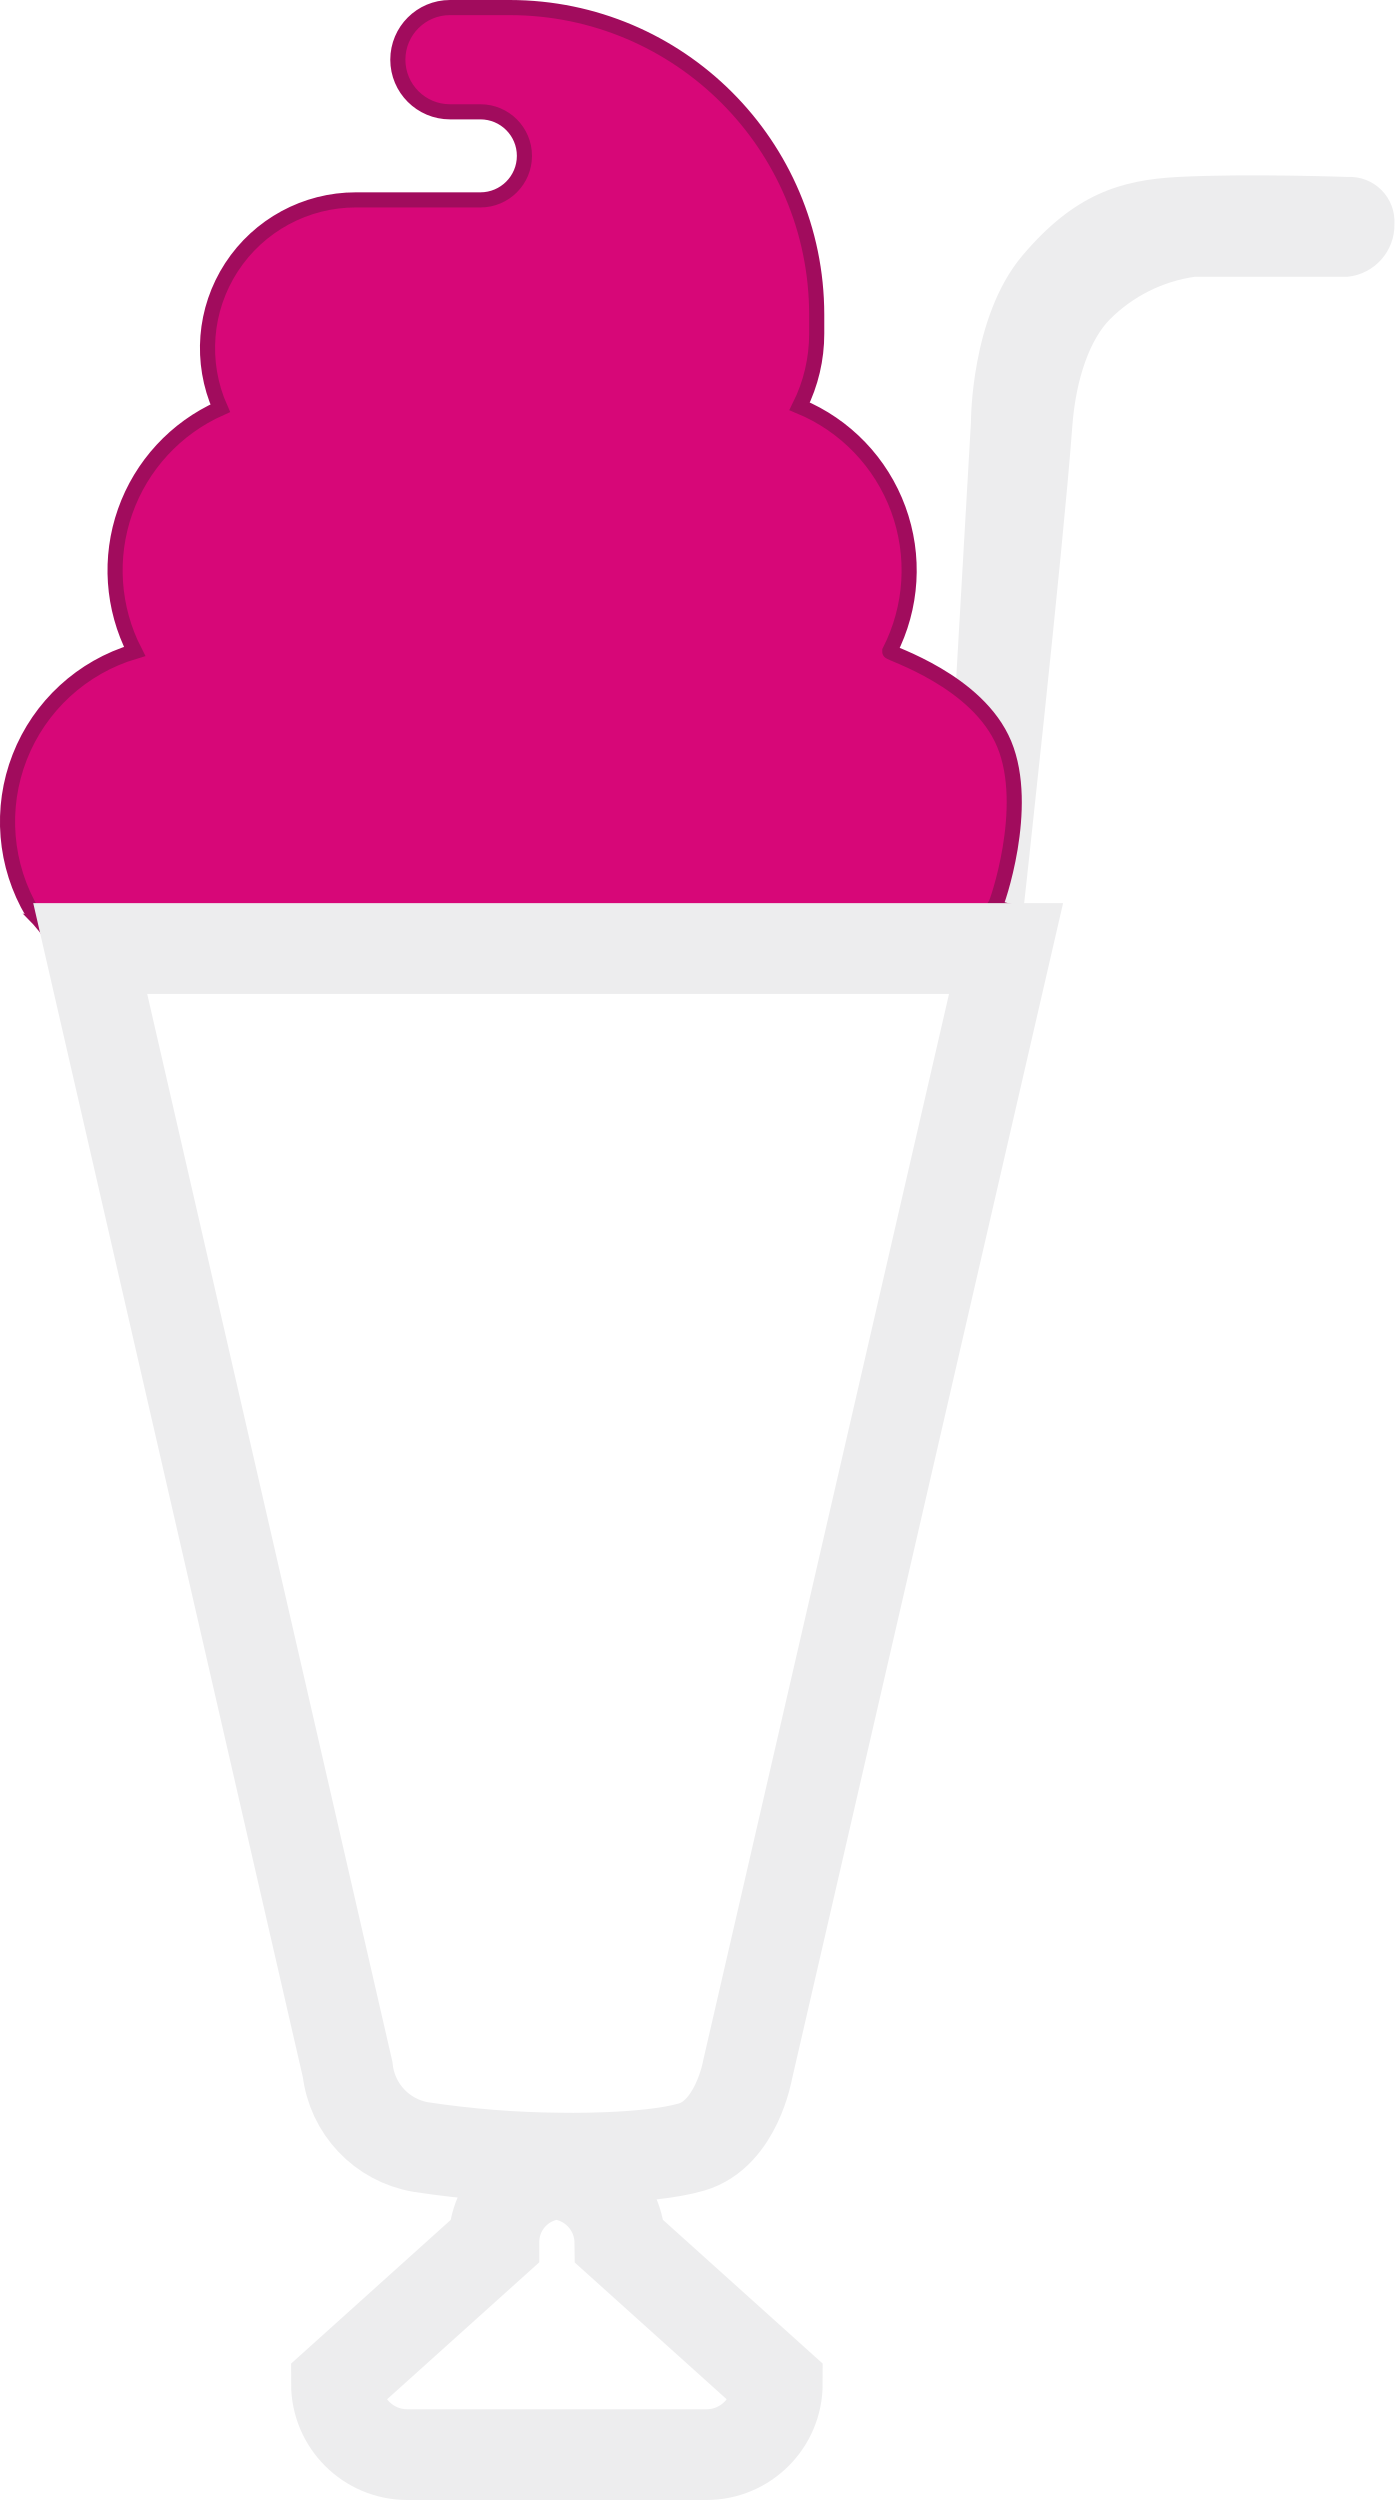
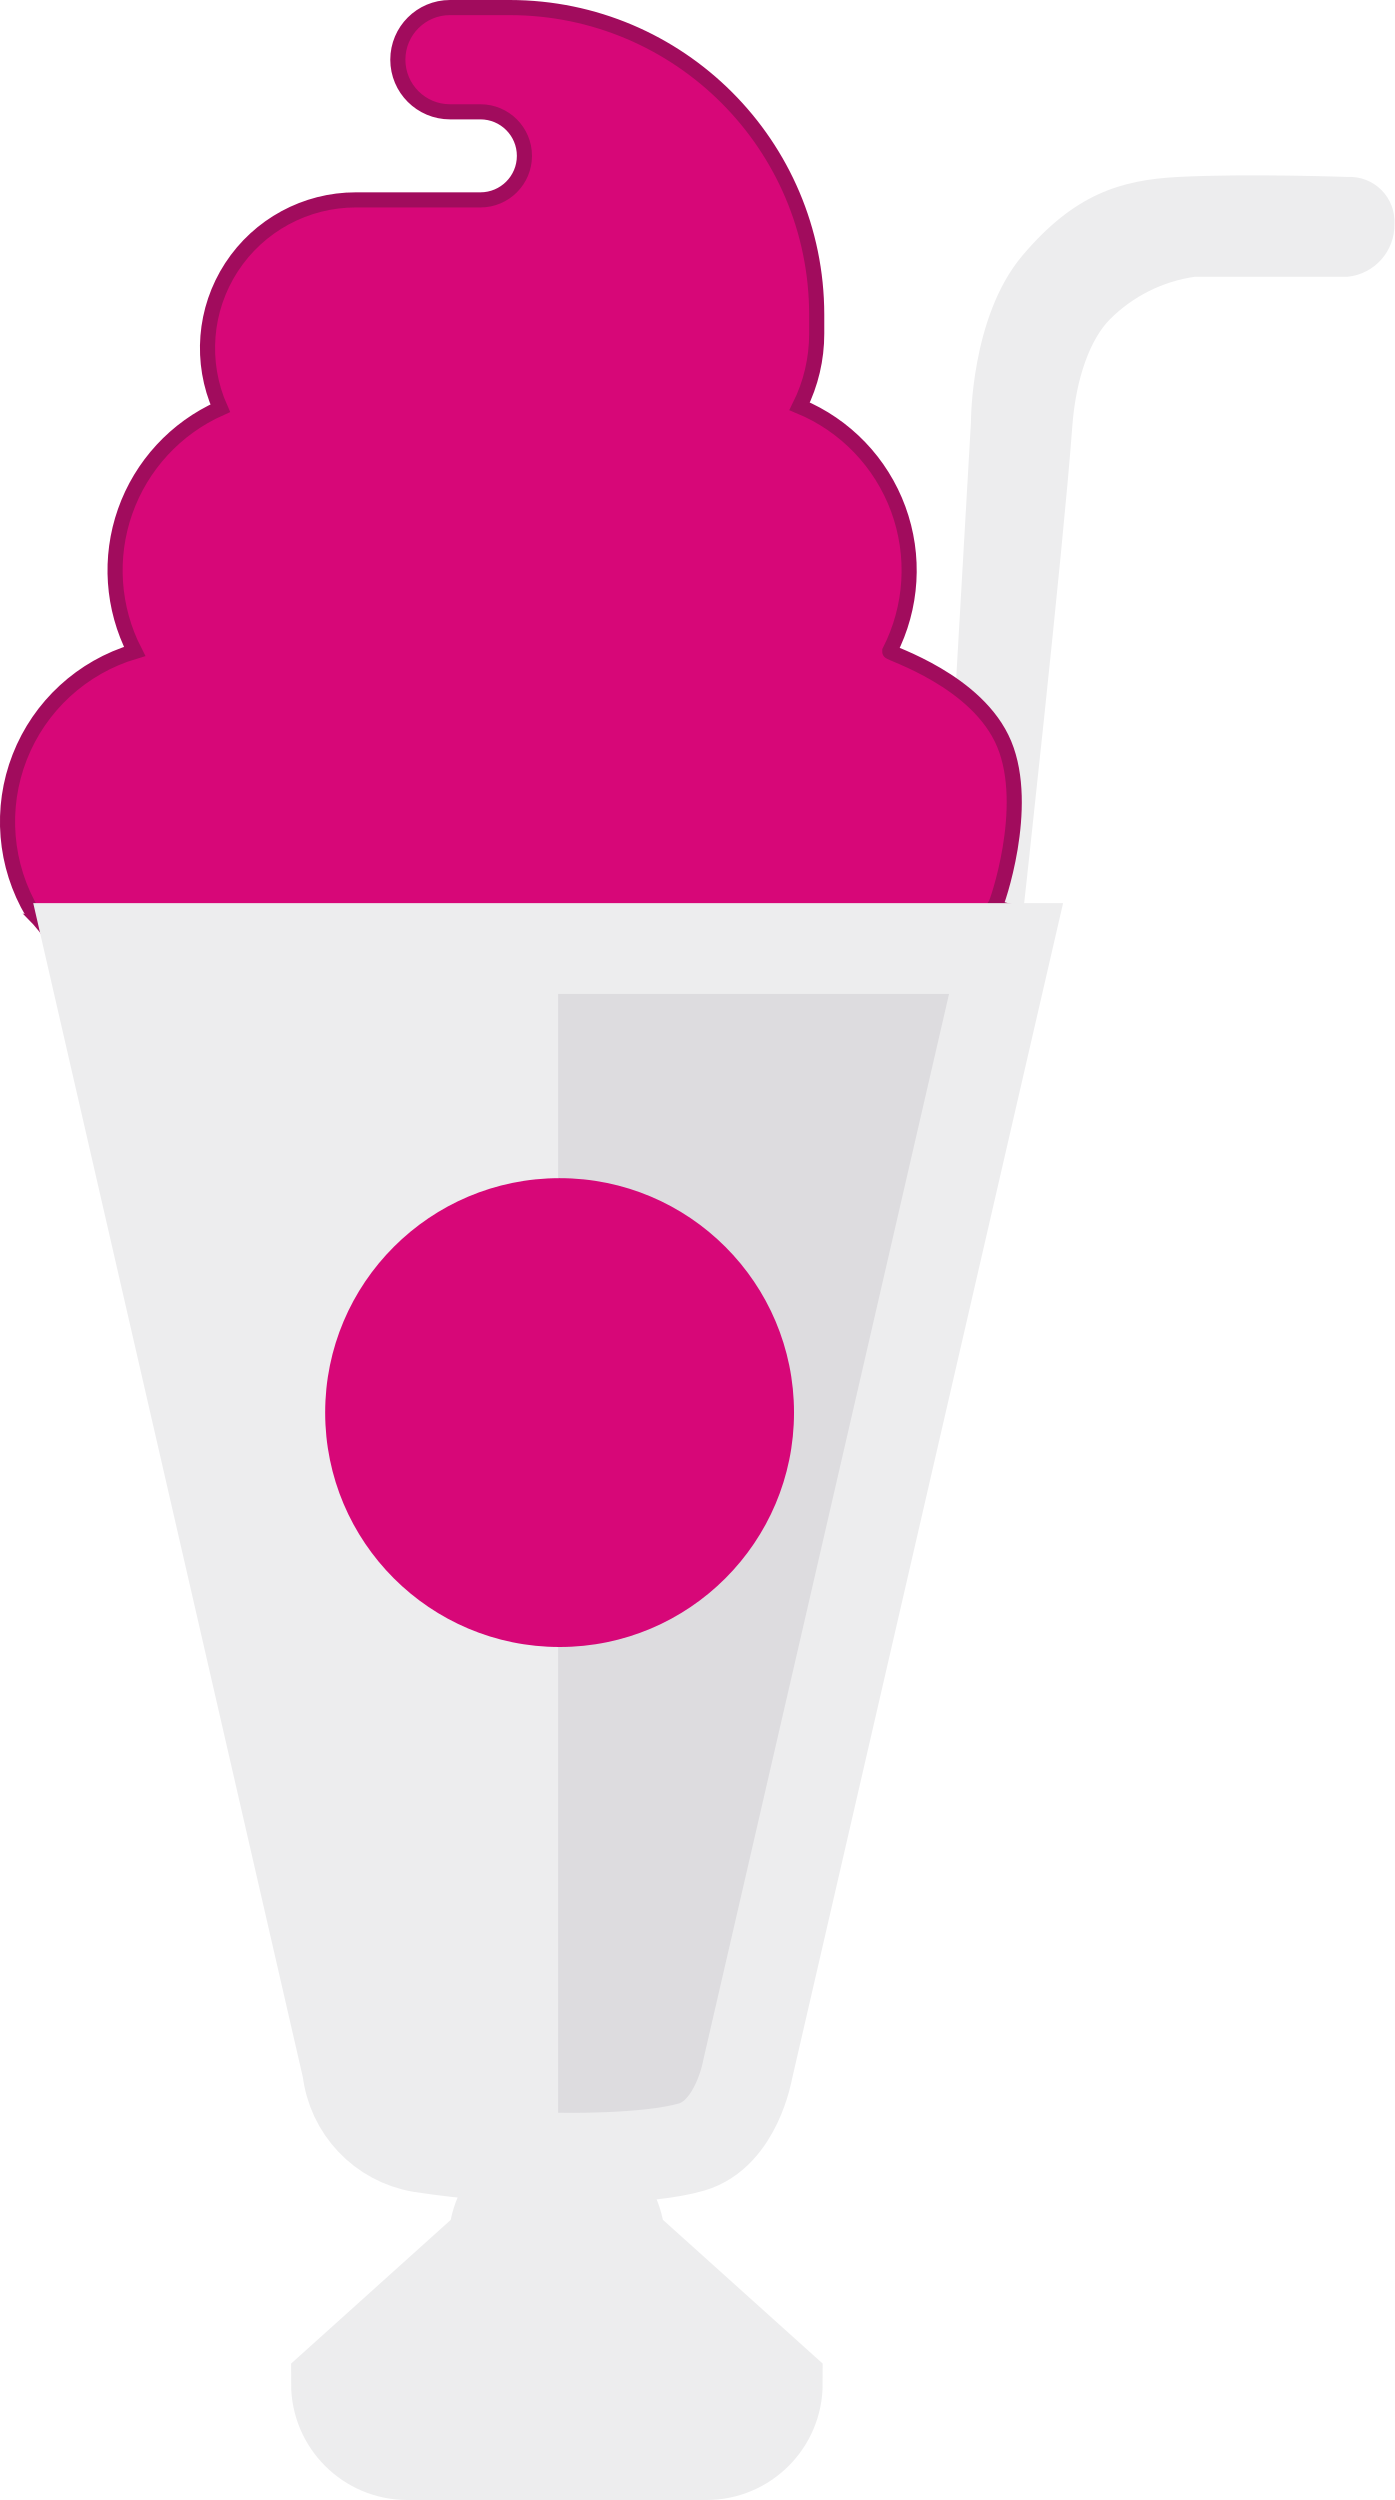
- <svg xmlns="http://www.w3.org/2000/svg" viewBox="-1276.5 611.1 92.2 165.3">
+ <svg xmlns="http://www.w3.org/2000/svg" id="Group_369" data-name="Group 369" viewBox="-1276.5 611.1 92.2 165.3">
  <defs>
    <style>
      .cls-1 {
+         fill: #dddcdf;
+       }
+ 
+       .cls-2, .cls-5 {
        fill: #ededee;
      }

-       .cls-2 {
+       .cls-3, .cls-6 {
        fill: #d70778;
+       }
+ 
+       .cls-3 {
        stroke: #a10c5d;
      }

-       .cls-3 {
+       .cls-4 {
        fill: none;
+       }
+ 
+       .cls-4, .cls-5 {
        stroke: #ededee;
        stroke-width: 6px;
      }
    </style>
  </defs>
+   <path id="Path_205" data-name="Path 205" class="cls-1" d="M-1240.6,753.3v-79h30.2l-17.7,77.5Z" />
  <g id="Group_47" data-name="Group 47" transform="translate(46 -299)">
-     <path id="Path_202" data-name="Path 202" class="cls-1" d="M-1257.7,967.7c-1.287-3.707-.646-12.527-.646-12.527L-1257.3,937s-.025-6.95,3.4-11,6.47-5,10.3-5.2c4.56-.237,11.2,0,11.2,0a2.955,2.955,0,0,1,3.1,3.1,3.443,3.443,0,0,1-3.1,3.5h-10.1a9.912,9.912,0,0,0-5.6,2.8c-1.29,1.286-2.263,3.861-2.5,7.1-.6,8.2-3.3,32.6-3.3,32.6S-1256.413,971.407-1257.7,967.7Z" transform="translate(-1 1)" />
-     <path id="milkshake-with-straw" class="cls-2" d="M167.048,48.7c-1.745-4.207-7.6-6-7.581-6.128a11.744,11.744,0,0,0-5.948-16.207,10.722,10.722,0,0,0,1.13-4.8V20.293A20.316,20.316,0,0,0,134.357,0H130.4a3.446,3.446,0,0,0,0,6.893h2.011a2.912,2.912,0,0,1,0,5.824h-8.238a9.8,9.8,0,0,0-8.962,13.776,11.74,11.74,0,0,0-5.66,16.08A11.746,11.746,0,0,0,102.8,59.845c-.058.064.053-.069,0,0a10.033,10.033,0,0,1,2.5,4.124c15.191-.065,63.424,0,63.424,0V60s-2.294-.359-2.279-.6C166.548,59.3,168.793,52.907,167.048,48.7Z" transform="translate(-1423.148 910.6)" />
+     <path id="Path_202" data-name="Path 202" class="cls-2" d="M-1257.7,967.7c-1.287-3.707-.646-12.527-.646-12.527L-1257.3,937s-.025-6.95,3.4-11,6.47-5,10.3-5.2c4.56-.237,11.2,0,11.2,0a2.955,2.955,0,0,1,3.1,3.1,3.443,3.443,0,0,1-3.1,3.5h-10.1a9.912,9.912,0,0,0-5.6,2.8c-1.29,1.286-2.263,3.861-2.5,7.1-.6,8.2-3.3,32.6-3.3,32.6S-1256.413,971.407-1257.7,967.7Z" transform="translate(-1 1)" />
+     <path id="milkshake-with-straw" class="cls-3" d="M167.048,48.7c-1.745-4.207-7.6-6-7.581-6.128a11.744,11.744,0,0,0-5.948-16.207,10.722,10.722,0,0,0,1.13-4.8V20.293A20.316,20.316,0,0,0,134.357,0H130.4a3.446,3.446,0,0,0,0,6.893h2.011a2.912,2.912,0,0,1,0,5.824h-8.238a9.8,9.8,0,0,0-8.962,13.776,11.74,11.74,0,0,0-5.66,16.08A11.746,11.746,0,0,0,102.8,59.845c-.058.064.053-.069,0,0a10.033,10.033,0,0,1,2.5,4.124c15.191-.065,63.424,0,63.424,0V60s-2.294-.359-2.279-.6C166.548,59.3,168.793,52.907,167.048,48.7Z" transform="translate(-1423.148 910.6)" />
    <g id="Group_46" data-name="Group 46" transform="translate(-1316.535 972.817)">
-       <path id="Path_203" data-name="Path 203" class="cls-3" d="M147.52,71.734H86.964l17.022,74.126a5.855,5.855,0,0,0,4.838,5.12,64.855,64.855,0,0,0,9.147.731s5.766.133,8.749-.731,3.712-5.12,3.712-5.12Z" transform="translate(-86.964 -71.734)" />
+       <path id="Path_203" data-name="Path 203" class="cls-4" d="M147.52,71.734H86.964l17.022,74.126a5.855,5.855,0,0,0,4.838,5.12,64.855,64.855,0,0,0,9.147.731s5.766.133,8.749-.731,3.712-5.12,3.712-5.12Z" transform="translate(-86.964 -71.734)" />
    </g>
-     <path id="Path_204" data-name="Path 204" class="cls-3" d="M15.561,16.8H14.52a4.57,4.57,0,0,1,4.718,4.513l10.41,9.369a4.684,4.684,0,0,1-4.684,4.684H5.184A4.684,4.684,0,0,1,.5,30.682l10.41-9.369A4.512,4.512,0,0,1,15.561,16.8Z" transform="translate(-1300.753 1037.034)" />
+     <path id="Path_204" data-name="Path 204" class="cls-5" d="M15.561,16.8H14.52a4.57,4.57,0,0,1,4.718,4.513l10.41,9.369a4.684,4.684,0,0,1-4.684,4.684H5.184A4.684,4.684,0,0,1,.5,30.682l10.41-9.369A4.512,4.512,0,0,1,15.561,16.8Z" transform="translate(-1300.753 1037.034)" />
  </g>
+   <path id="Path_206" data-name="Path 206" class="cls-2" d="M-1250.2,753.3l10.6,1.7V672.6h-29.1l14.7,72.2Z" />
+   <circle id="Ellipse_6" data-name="Ellipse 6" class="cls-6" cx="15.5" cy="15.5" r="15.5" transform="translate(-1255 689)" />
</svg>
